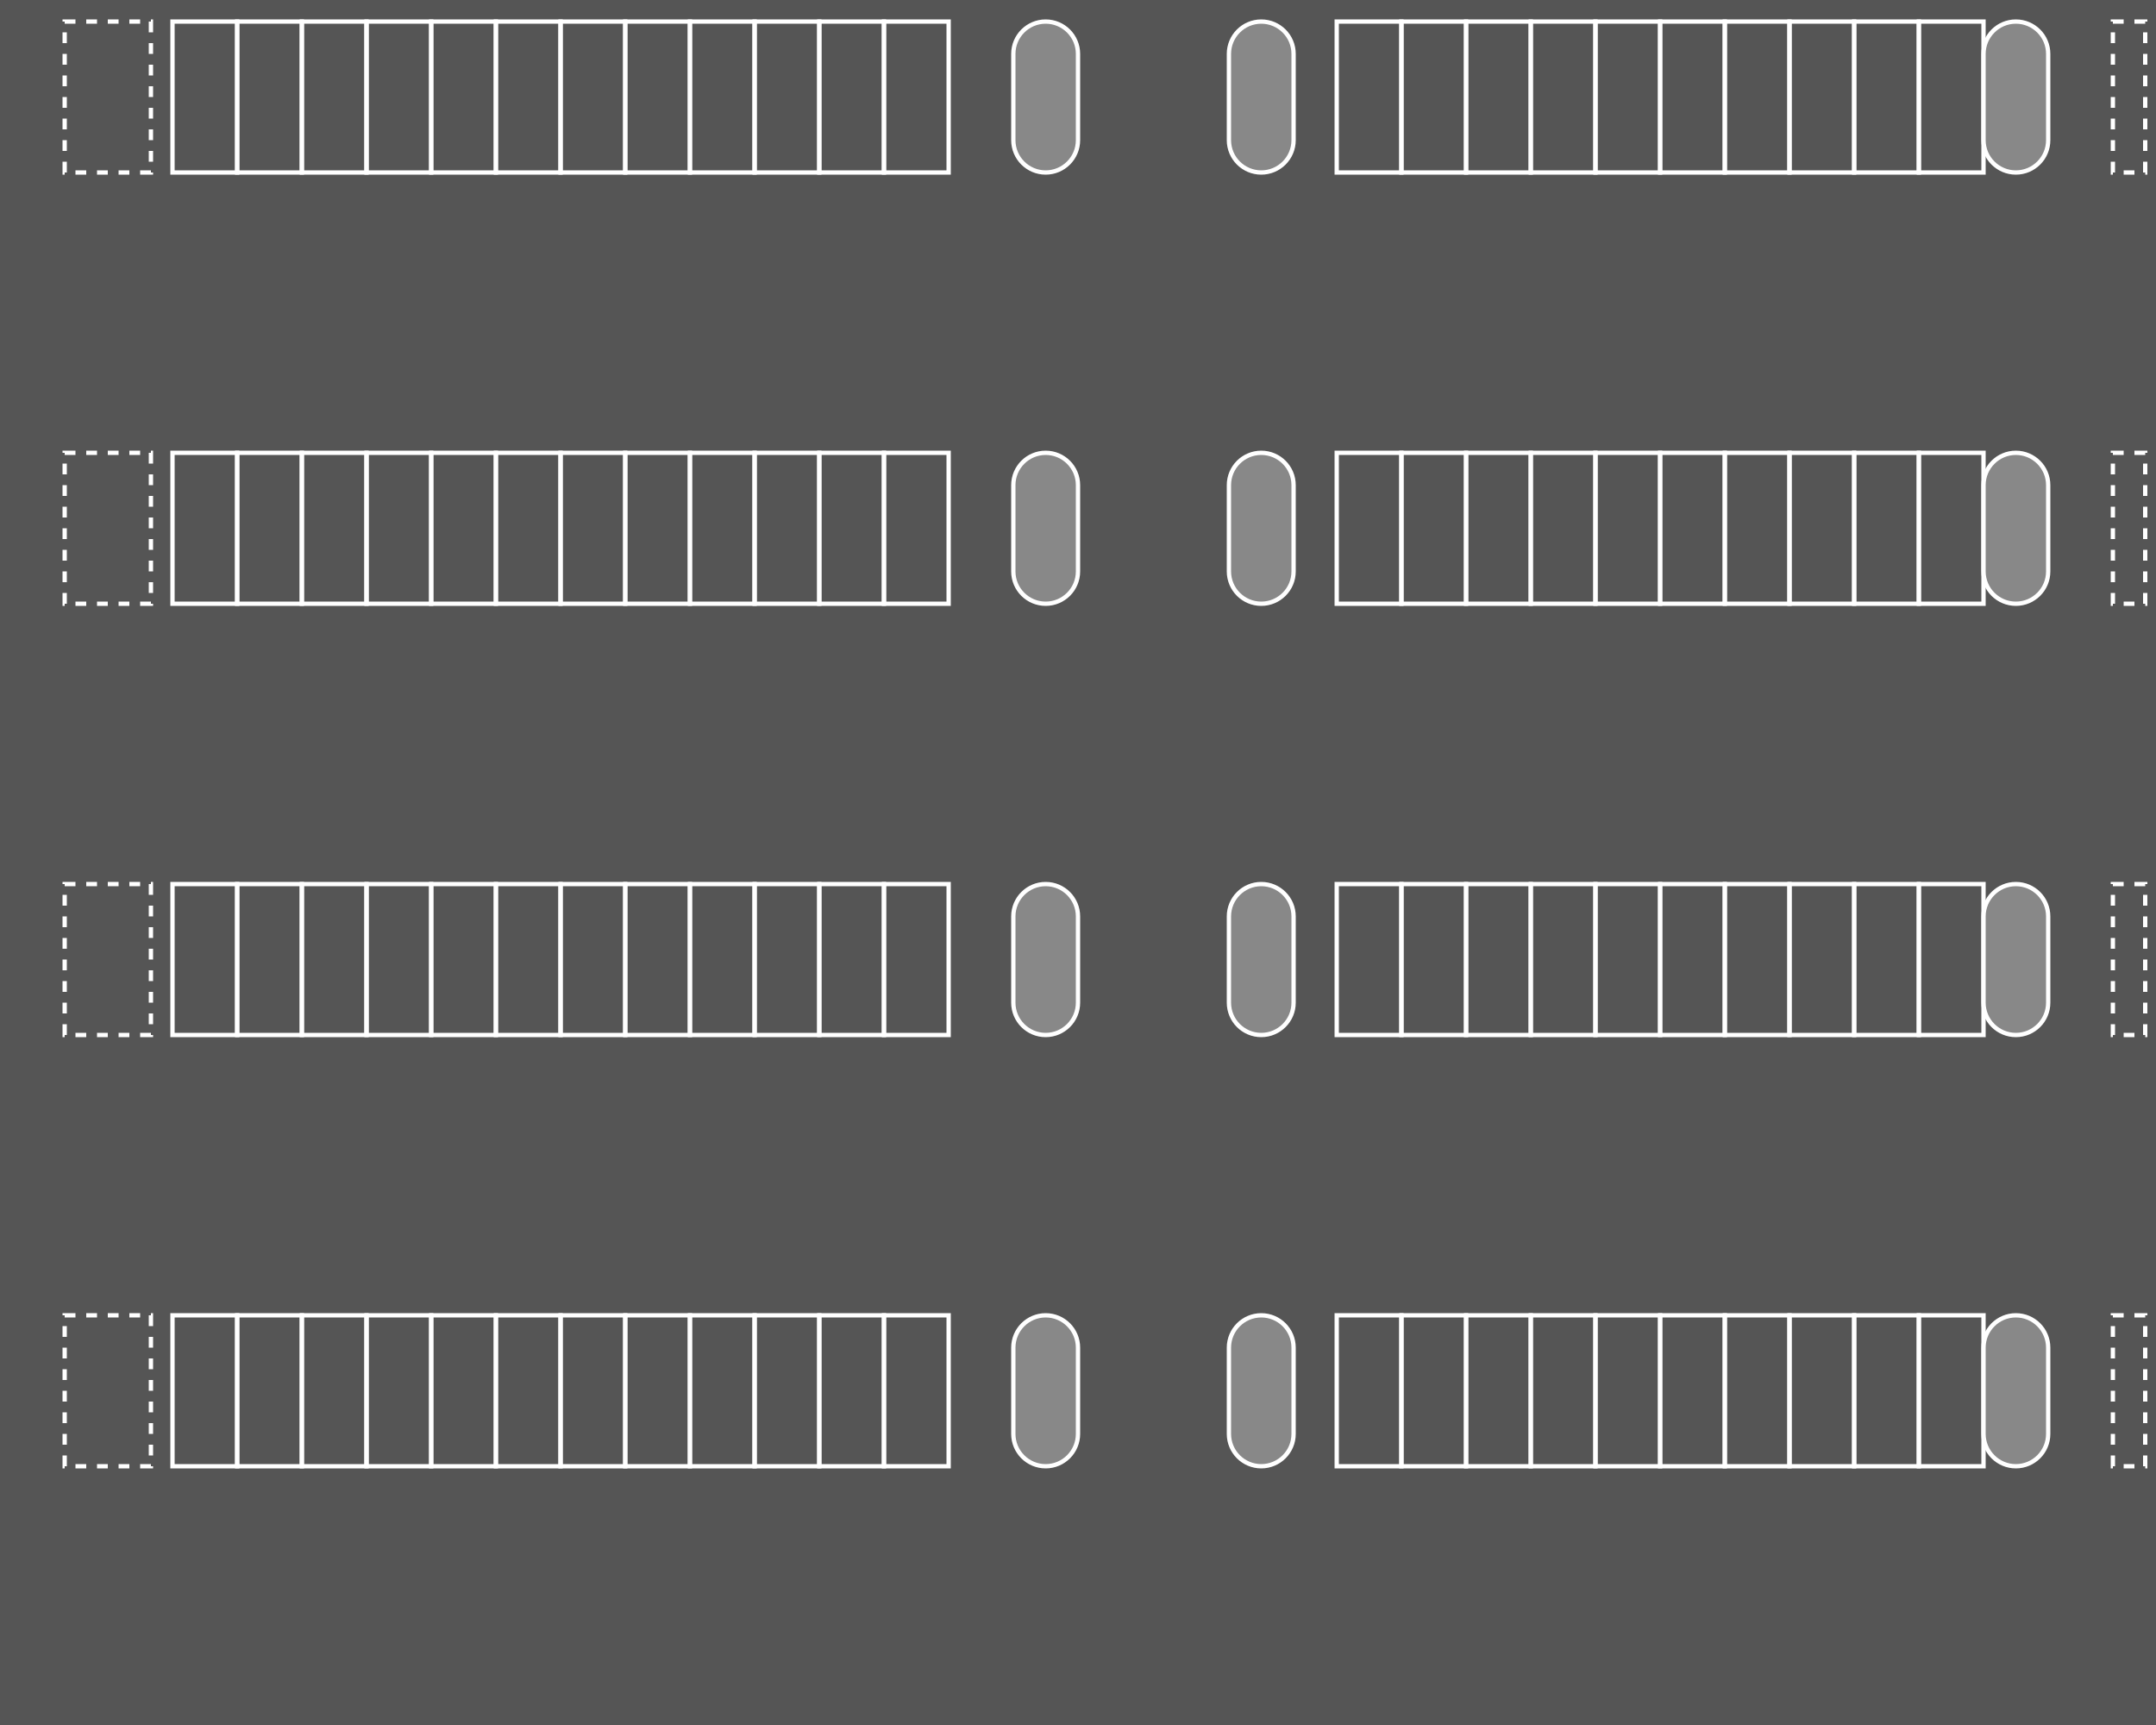
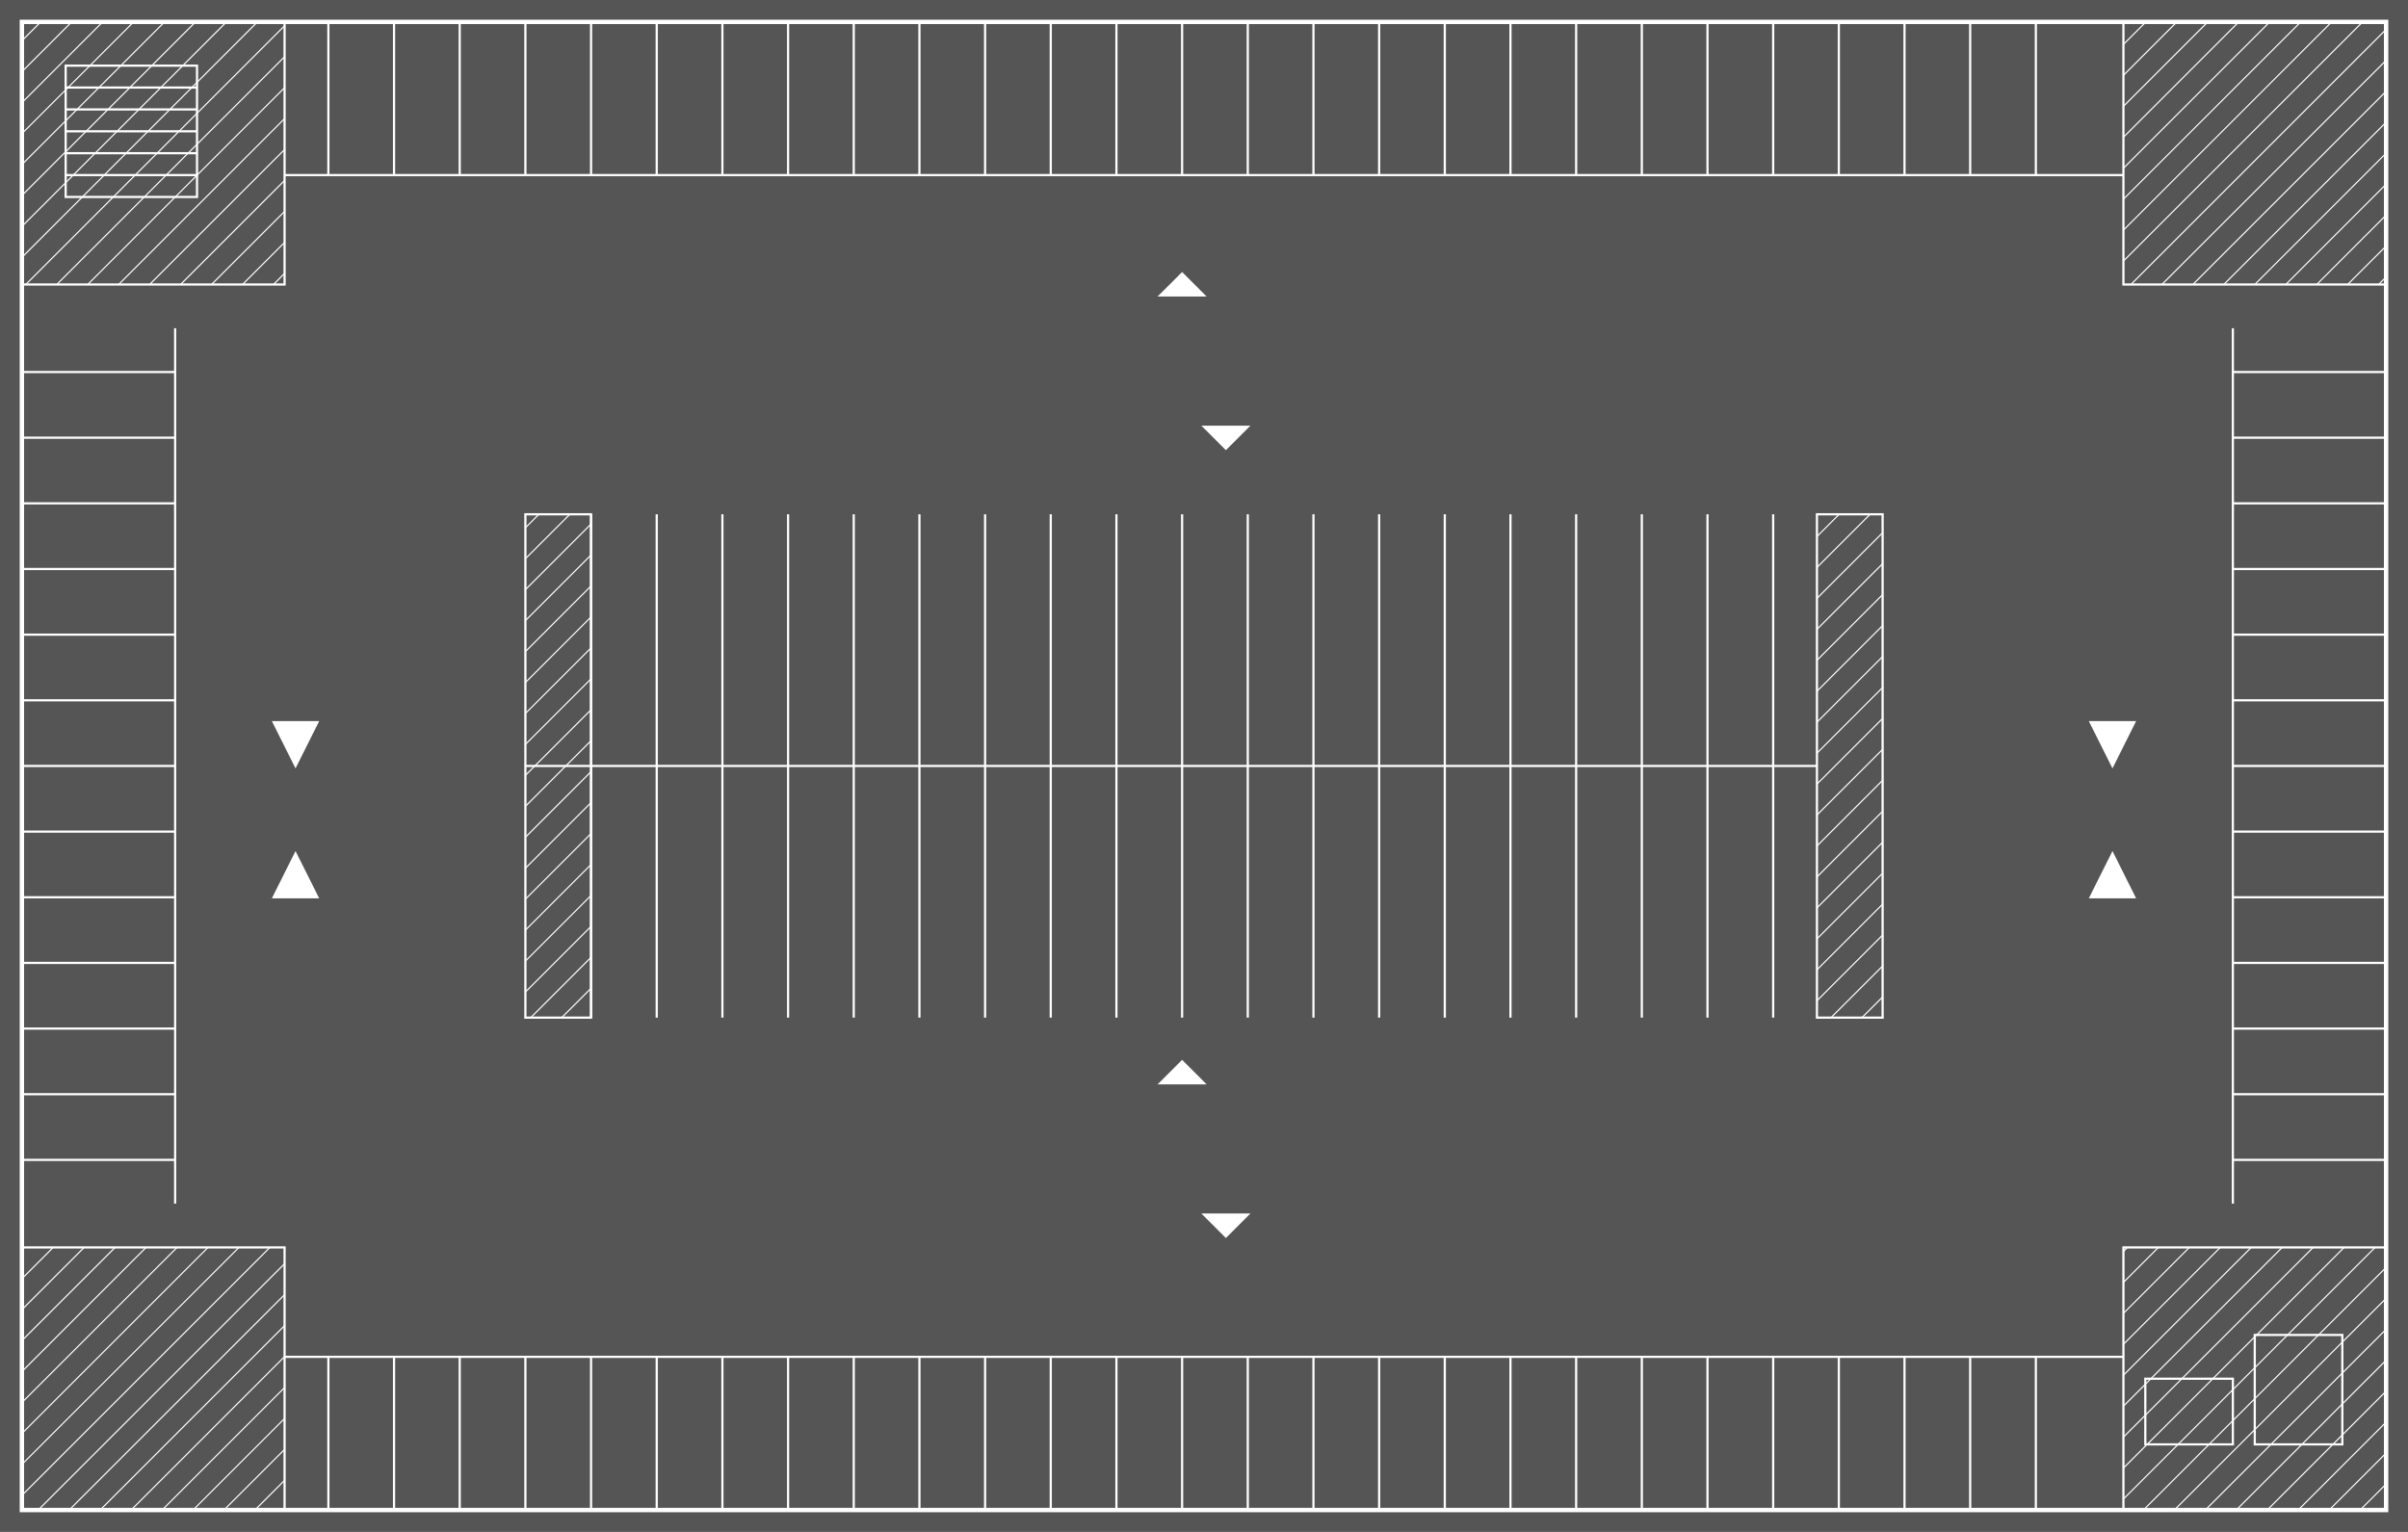
- <svg xmlns="http://www.w3.org/2000/svg" viewBox="0 0 1000 800">
-   <rect width="1000" height="800" fill="#555555" />
-   <rect x="30" y="10" width="40" height="70" fill="none" stroke="white" stroke-width="2" stroke-dasharray="5,5" />
-   <rect x="80" y="10" width="30" height="70" fill="none" stroke="white" stroke-width="2" />
-   <rect x="110" y="10" width="30" height="70" fill="none" stroke="white" stroke-width="2" />
-   <rect x="140" y="10" width="30" height="70" fill="none" stroke="white" stroke-width="2" />
-   <rect x="170" y="10" width="30" height="70" fill="none" stroke="white" stroke-width="2" />
-   <rect x="200" y="10" width="30" height="70" fill="none" stroke="white" stroke-width="2" />
-   <rect x="230" y="10" width="30" height="70" fill="none" stroke="white" stroke-width="2" />
-   <rect x="260" y="10" width="30" height="70" fill="none" stroke="white" stroke-width="2" />
-   <rect x="290" y="10" width="30" height="70" fill="none" stroke="white" stroke-width="2" />
-   <rect x="320" y="10" width="30" height="70" fill="none" stroke="white" stroke-width="2" />
-   <rect x="350" y="10" width="30" height="70" fill="none" stroke="white" stroke-width="2" />
-   <rect x="380" y="10" width="30" height="70" fill="none" stroke="white" stroke-width="2" />
-   <rect x="410" y="10" width="30" height="70" fill="none" stroke="white" stroke-width="2" />
-   <rect x="30" y="210" width="40" height="70" fill="none" stroke="white" stroke-width="2" stroke-dasharray="5,5" />
-   <rect x="80" y="210" width="30" height="70" fill="none" stroke="white" stroke-width="2" />
-   <rect x="110" y="210" width="30" height="70" fill="none" stroke="white" stroke-width="2" />
-   <rect x="140" y="210" width="30" height="70" fill="none" stroke="white" stroke-width="2" />
-   <rect x="170" y="210" width="30" height="70" fill="none" stroke="white" stroke-width="2" />
-   <rect x="200" y="210" width="30" height="70" fill="none" stroke="white" stroke-width="2" />
-   <rect x="230" y="210" width="30" height="70" fill="none" stroke="white" stroke-width="2" />
-   <rect x="260" y="210" width="30" height="70" fill="none" stroke="white" stroke-width="2" />
-   <rect x="290" y="210" width="30" height="70" fill="none" stroke="white" stroke-width="2" />
-   <rect x="320" y="210" width="30" height="70" fill="none" stroke="white" stroke-width="2" />
-   <rect x="350" y="210" width="30" height="70" fill="none" stroke="white" stroke-width="2" />
-   <rect x="380" y="210" width="30" height="70" fill="none" stroke="white" stroke-width="2" />
-   <rect x="410" y="210" width="30" height="70" fill="none" stroke="white" stroke-width="2" />
-   <rect x="30" y="410" width="40" height="70" fill="none" stroke="white" stroke-width="2" stroke-dasharray="5,5" />
-   <rect x="80" y="410" width="30" height="70" fill="none" stroke="white" stroke-width="2" />
-   <rect x="110" y="410" width="30" height="70" fill="none" stroke="white" stroke-width="2" />
-   <rect x="140" y="410" width="30" height="70" fill="none" stroke="white" stroke-width="2" />
-   <rect x="170" y="410" width="30" height="70" fill="none" stroke="white" stroke-width="2" />
-   <rect x="200" y="410" width="30" height="70" fill="none" stroke="white" stroke-width="2" />
-   <rect x="230" y="410" width="30" height="70" fill="none" stroke="white" stroke-width="2" />
-   <rect x="260" y="410" width="30" height="70" fill="none" stroke="white" stroke-width="2" />
-   <rect x="290" y="410" width="30" height="70" fill="none" stroke="white" stroke-width="2" />
-   <rect x="320" y="410" width="30" height="70" fill="none" stroke="white" stroke-width="2" />
-   <rect x="350" y="410" width="30" height="70" fill="none" stroke="white" stroke-width="2" />
-   <rect x="380" y="410" width="30" height="70" fill="none" stroke="white" stroke-width="2" />
-   <rect x="410" y="410" width="30" height="70" fill="none" stroke="white" stroke-width="2" />
-   <rect x="30" y="610" width="40" height="70" fill="none" stroke="white" stroke-width="2" stroke-dasharray="5,5" />
-   <rect x="80" y="610" width="30" height="70" fill="none" stroke="white" stroke-width="2" />
-   <rect x="110" y="610" width="30" height="70" fill="none" stroke="white" stroke-width="2" />
-   <rect x="140" y="610" width="30" height="70" fill="none" stroke="white" stroke-width="2" />
-   <rect x="170" y="610" width="30" height="70" fill="none" stroke="white" stroke-width="2" />
-   <rect x="200" y="610" width="30" height="70" fill="none" stroke="white" stroke-width="2" />
-   <rect x="230" y="610" width="30" height="70" fill="none" stroke="white" stroke-width="2" />
-   <rect x="260" y="610" width="30" height="70" fill="none" stroke="white" stroke-width="2" />
-   <rect x="290" y="610" width="30" height="70" fill="none" stroke="white" stroke-width="2" />
-   <rect x="320" y="610" width="30" height="70" fill="none" stroke="white" stroke-width="2" />
-   <rect x="350" y="610" width="30" height="70" fill="none" stroke="white" stroke-width="2" />
-   <rect x="380" y="610" width="30" height="70" fill="none" stroke="white" stroke-width="2" />
-   <rect x="410" y="610" width="30" height="70" fill="none" stroke="white" stroke-width="2" />
-   <rect x="470" y="10" width="30" height="70" rx="15" fill="#888888" stroke="white" stroke-width="2" />
-   <rect x="470" y="210" width="30" height="70" rx="15" fill="#888888" stroke="white" stroke-width="2" />
-   <rect x="470" y="410" width="30" height="70" rx="15" fill="#888888" stroke="white" stroke-width="2" />
-   <rect x="470" y="610" width="30" height="70" rx="15" fill="#888888" stroke="white" stroke-width="2" />
-   <rect x="570" y="10" width="30" height="70" rx="15" fill="#888888" stroke="white" stroke-width="2" />
-   <rect x="570" y="210" width="30" height="70" rx="15" fill="#888888" stroke="white" stroke-width="2" />
-   <rect x="570" y="410" width="30" height="70" rx="15" fill="#888888" stroke="white" stroke-width="2" />
-   <rect x="570" y="610" width="30" height="70" rx="15" fill="#888888" stroke="white" stroke-width="2" />
-   <rect x="620" y="10" width="30" height="70" fill="none" stroke="white" stroke-width="2" />
-   <rect x="650" y="10" width="30" height="70" fill="none" stroke="white" stroke-width="2" />
-   <rect x="680" y="10" width="30" height="70" fill="none" stroke="white" stroke-width="2" />
-   <rect x="710" y="10" width="30" height="70" fill="none" stroke="white" stroke-width="2" />
-   <rect x="740" y="10" width="30" height="70" fill="none" stroke="white" stroke-width="2" />
-   <rect x="770" y="10" width="30" height="70" fill="none" stroke="white" stroke-width="2" />
-   <rect x="800" y="10" width="30" height="70" fill="none" stroke="white" stroke-width="2" />
-   <rect x="830" y="10" width="30" height="70" fill="none" stroke="white" stroke-width="2" />
-   <rect x="860" y="10" width="30" height="70" fill="none" stroke="white" stroke-width="2" />
-   <rect x="890" y="10" width="30" height="70" fill="none" stroke="white" stroke-width="2" />
-   <rect x="920" y="10" width="30" height="70" rx="15" fill="#888888" stroke="white" stroke-width="2" />
-   <rect x="620" y="210" width="30" height="70" fill="none" stroke="white" stroke-width="2" />
-   <rect x="650" y="210" width="30" height="70" fill="none" stroke="white" stroke-width="2" />
-   <rect x="680" y="210" width="30" height="70" fill="none" stroke="white" stroke-width="2" />
-   <rect x="710" y="210" width="30" height="70" fill="none" stroke="white" stroke-width="2" />
-   <rect x="740" y="210" width="30" height="70" fill="none" stroke="white" stroke-width="2" />
-   <rect x="770" y="210" width="30" height="70" fill="none" stroke="white" stroke-width="2" />
-   <rect x="800" y="210" width="30" height="70" fill="none" stroke="white" stroke-width="2" />
-   <rect x="830" y="210" width="30" height="70" fill="none" stroke="white" stroke-width="2" />
-   <rect x="860" y="210" width="30" height="70" fill="none" stroke="white" stroke-width="2" />
-   <rect x="890" y="210" width="30" height="70" fill="none" stroke="white" stroke-width="2" />
-   <rect x="920" y="210" width="30" height="70" rx="15" fill="#888888" stroke="white" stroke-width="2" />
-   <rect x="620" y="410" width="30" height="70" fill="none" stroke="white" stroke-width="2" />
-   <rect x="650" y="410" width="30" height="70" fill="none" stroke="white" stroke-width="2" />
-   <rect x="680" y="410" width="30" height="70" fill="none" stroke="white" stroke-width="2" />
-   <rect x="710" y="410" width="30" height="70" fill="none" stroke="white" stroke-width="2" />
-   <rect x="740" y="410" width="30" height="70" fill="none" stroke="white" stroke-width="2" />
-   <rect x="770" y="410" width="30" height="70" fill="none" stroke="white" stroke-width="2" />
-   <rect x="800" y="410" width="30" height="70" fill="none" stroke="white" stroke-width="2" />
-   <rect x="830" y="410" width="30" height="70" fill="none" stroke="white" stroke-width="2" />
-   <rect x="860" y="410" width="30" height="70" fill="none" stroke="white" stroke-width="2" />
-   <rect x="890" y="410" width="30" height="70" fill="none" stroke="white" stroke-width="2" />
-   <rect x="920" y="410" width="30" height="70" rx="15" fill="#888888" stroke="white" stroke-width="2" />
-   <rect x="620" y="610" width="30" height="70" fill="none" stroke="white" stroke-width="2" />
-   <rect x="650" y="610" width="30" height="70" fill="none" stroke="white" stroke-width="2" />
-   <rect x="680" y="610" width="30" height="70" fill="none" stroke="white" stroke-width="2" />
-   <rect x="710" y="610" width="30" height="70" fill="none" stroke="white" stroke-width="2" />
-   <rect x="740" y="610" width="30" height="70" fill="none" stroke="white" stroke-width="2" />
-   <rect x="770" y="610" width="30" height="70" fill="none" stroke="white" stroke-width="2" />
-   <rect x="800" y="610" width="30" height="70" fill="none" stroke="white" stroke-width="2" />
-   <rect x="830" y="610" width="30" height="70" fill="none" stroke="white" stroke-width="2" />
-   <rect x="860" y="610" width="30" height="70" fill="none" stroke="white" stroke-width="2" />
-   <rect x="890" y="610" width="30" height="70" fill="none" stroke="white" stroke-width="2" />
-   <rect x="920" y="610" width="30" height="70" rx="15" fill="#888888" stroke="white" stroke-width="2" />
-   <rect x="980" y="10" width="15" height="70" fill="none" stroke="white" stroke-width="2" stroke-dasharray="5,5" />
-   <rect x="980" y="210" width="15" height="70" fill="none" stroke="white" stroke-width="2" stroke-dasharray="5,5" />
-   <rect x="980" y="410" width="15" height="70" fill="none" stroke="white" stroke-width="2" stroke-dasharray="5,5" />
-   <rect x="980" y="610" width="15" height="70" fill="none" stroke="white" stroke-width="2" stroke-dasharray="5,5" />
+ <svg xmlns="http://www.w3.org/2000/svg" viewBox="0 0 1100 700">
+   <rect x="0" y="0" width="1100" height="700" fill="#555" />
+   <rect x="10" y="10" width="1080" height="680" fill="none" stroke="#fff" stroke-width="2" />
+   <pattern id="hatch" patternUnits="userSpaceOnUse" width="10" height="10" patternTransform="rotate(45)">
+     <line x1="0" y1="0" x2="0" y2="10" stroke="#fff" stroke-width="1" />
+   </pattern>
+   <rect x="10" y="10" width="120" height="120" fill="url(#hatch)" stroke="#fff" stroke-width="1" />
+   <rect x="30" y="30" width="60" height="60" fill="none" stroke="#fff" stroke-width="1" />
+   <line x1="30" y1="40" x2="90" y2="40" stroke="#fff" stroke-width="1" />
+   <line x1="30" y1="50" x2="90" y2="50" stroke="#fff" stroke-width="1" />
+   <line x1="30" y1="60" x2="90" y2="60" stroke="#fff" stroke-width="1" />
+   <line x1="30" y1="70" x2="90" y2="70" stroke="#fff" stroke-width="1" />
+   <line x1="30" y1="80" x2="90" y2="80" stroke="#fff" stroke-width="1" />
+   <rect x="970" y="10" width="120" height="120" fill="url(#hatch)" stroke="#fff" stroke-width="1" />
+   <rect x="10" y="570" width="120" height="120" fill="url(#hatch)" stroke="#fff" stroke-width="1" />
+   <rect x="970" y="570" width="120" height="120" fill="url(#hatch)" stroke="#fff" stroke-width="1" />
+   <rect x="1030" y="610" width="40" height="50" fill="none" stroke="#fff" stroke-width="1" />
+   <rect x="980" y="630" width="40" height="30" fill="none" stroke="#fff" stroke-width="1" />
+   <g stroke="#fff" stroke-width="1">
+     <line x1="130" y1="80" x2="970" y2="80" />
+     <line x1="150" y1="10" x2="150" y2="80" />
+     <line x1="180" y1="10" x2="180" y2="80" />
+     <line x1="210" y1="10" x2="210" y2="80" />
+     <line x1="240" y1="10" x2="240" y2="80" />
+     <line x1="270" y1="10" x2="270" y2="80" />
+     <line x1="300" y1="10" x2="300" y2="80" />
+     <line x1="330" y1="10" x2="330" y2="80" />
+     <line x1="360" y1="10" x2="360" y2="80" />
+     <line x1="390" y1="10" x2="390" y2="80" />
+     <line x1="420" y1="10" x2="420" y2="80" />
+     <line x1="450" y1="10" x2="450" y2="80" />
+     <line x1="480" y1="10" x2="480" y2="80" />
+     <line x1="510" y1="10" x2="510" y2="80" />
+     <line x1="540" y1="10" x2="540" y2="80" />
+     <line x1="570" y1="10" x2="570" y2="80" />
+     <line x1="600" y1="10" x2="600" y2="80" />
+     <line x1="630" y1="10" x2="630" y2="80" />
+     <line x1="660" y1="10" x2="660" y2="80" />
+     <line x1="690" y1="10" x2="690" y2="80" />
+     <line x1="720" y1="10" x2="720" y2="80" />
+     <line x1="750" y1="10" x2="750" y2="80" />
+     <line x1="780" y1="10" x2="780" y2="80" />
+     <line x1="810" y1="10" x2="810" y2="80" />
+     <line x1="840" y1="10" x2="840" y2="80" />
+     <line x1="870" y1="10" x2="870" y2="80" />
+     <line x1="900" y1="10" x2="900" y2="80" />
+     <line x1="930" y1="10" x2="930" y2="80" />
+   </g>
+   <rect x="240" y="235" width="30" height="230" fill="url(#hatch)" stroke="#fff" stroke-width="1" />
+   <rect x="830" y="235" width="30" height="230" fill="url(#hatch)" stroke="#fff" stroke-width="1" />
+   <line x1="240" y1="350" x2="830" y2="350" stroke="#fff" stroke-width="1" />
+   <g stroke="#fff" stroke-width="1">
+     <line x1="270" y1="235" x2="270" y2="350" />
+     <line x1="300" y1="235" x2="300" y2="350" />
+     <line x1="330" y1="235" x2="330" y2="350" />
+     <line x1="360" y1="235" x2="360" y2="350" />
+     <line x1="390" y1="235" x2="390" y2="350" />
+     <line x1="420" y1="235" x2="420" y2="350" />
+     <line x1="450" y1="235" x2="450" y2="350" />
+     <line x1="480" y1="235" x2="480" y2="350" />
+     <line x1="510" y1="235" x2="510" y2="350" />
+     <line x1="540" y1="235" x2="540" y2="350" />
+     <line x1="570" y1="235" x2="570" y2="350" />
+     <line x1="600" y1="235" x2="600" y2="350" />
+     <line x1="630" y1="235" x2="630" y2="350" />
+     <line x1="660" y1="235" x2="660" y2="350" />
+     <line x1="690" y1="235" x2="690" y2="350" />
+     <line x1="720" y1="235" x2="720" y2="350" />
+     <line x1="750" y1="235" x2="750" y2="350" />
+     <line x1="780" y1="235" x2="780" y2="350" />
+     <line x1="810" y1="235" x2="810" y2="350" />
+   </g>
+   <g stroke="#fff" stroke-width="1">
+     <line x1="270" y1="350" x2="270" y2="465" />
+     <line x1="300" y1="350" x2="300" y2="465" />
+     <line x1="330" y1="350" x2="330" y2="465" />
+     <line x1="360" y1="350" x2="360" y2="465" />
+     <line x1="390" y1="350" x2="390" y2="465" />
+     <line x1="420" y1="350" x2="420" y2="465" />
+     <line x1="450" y1="350" x2="450" y2="465" />
+     <line x1="480" y1="350" x2="480" y2="465" />
+     <line x1="510" y1="350" x2="510" y2="465" />
+     <line x1="540" y1="350" x2="540" y2="465" />
+     <line x1="570" y1="350" x2="570" y2="465" />
+     <line x1="600" y1="350" x2="600" y2="465" />
+     <line x1="630" y1="350" x2="630" y2="465" />
+     <line x1="660" y1="350" x2="660" y2="465" />
+     <line x1="690" y1="350" x2="690" y2="465" />
+     <line x1="720" y1="350" x2="720" y2="465" />
+     <line x1="750" y1="350" x2="750" y2="465" />
+     <line x1="780" y1="350" x2="780" y2="465" />
+     <line x1="810" y1="350" x2="810" y2="465" />
+   </g>
+   <g stroke="#fff" stroke-width="1">
+     <line x1="130" y1="620" x2="970" y2="620" />
+     <line x1="150" y1="620" x2="150" y2="690" />
+     <line x1="180" y1="620" x2="180" y2="690" />
+     <line x1="210" y1="620" x2="210" y2="690" />
+     <line x1="240" y1="620" x2="240" y2="690" />
+     <line x1="270" y1="620" x2="270" y2="690" />
+     <line x1="300" y1="620" x2="300" y2="690" />
+     <line x1="330" y1="620" x2="330" y2="690" />
+     <line x1="360" y1="620" x2="360" y2="690" />
+     <line x1="390" y1="620" x2="390" y2="690" />
+     <line x1="420" y1="620" x2="420" y2="690" />
+     <line x1="450" y1="620" x2="450" y2="690" />
+     <line x1="480" y1="620" x2="480" y2="690" />
+     <line x1="510" y1="620" x2="510" y2="690" />
+     <line x1="540" y1="620" x2="540" y2="690" />
+     <line x1="570" y1="620" x2="570" y2="690" />
+     <line x1="600" y1="620" x2="600" y2="690" />
+     <line x1="630" y1="620" x2="630" y2="690" />
+     <line x1="660" y1="620" x2="660" y2="690" />
+     <line x1="690" y1="620" x2="690" y2="690" />
+     <line x1="720" y1="620" x2="720" y2="690" />
+     <line x1="750" y1="620" x2="750" y2="690" />
+     <line x1="780" y1="620" x2="780" y2="690" />
+     <line x1="810" y1="620" x2="810" y2="690" />
+     <line x1="840" y1="620" x2="840" y2="690" />
+     <line x1="870" y1="620" x2="870" y2="690" />
+     <line x1="900" y1="620" x2="900" y2="690" />
+     <line x1="930" y1="620" x2="930" y2="690" />
+   </g>
+   <g stroke="#fff" stroke-width="1">
+     <line x1="80" y1="150" x2="80" y2="550" />
+     <line x1="10" y1="170" x2="80" y2="170" />
+     <line x1="10" y1="200" x2="80" y2="200" />
+     <line x1="10" y1="230" x2="80" y2="230" />
+     <line x1="10" y1="260" x2="80" y2="260" />
+     <line x1="10" y1="290" x2="80" y2="290" />
+     <line x1="10" y1="320" x2="80" y2="320" />
+     <line x1="10" y1="350" x2="80" y2="350" />
+     <line x1="10" y1="380" x2="80" y2="380" />
+     <line x1="10" y1="410" x2="80" y2="410" />
+     <line x1="10" y1="440" x2="80" y2="440" />
+     <line x1="10" y1="470" x2="80" y2="470" />
+     <line x1="10" y1="500" x2="80" y2="500" />
+     <line x1="10" y1="530" x2="80" y2="530" />
+   </g>
+   <g stroke="#fff" stroke-width="1">
+     <line x1="1020" y1="150" x2="1020" y2="550" />
+     <line x1="1020" y1="170" x2="1090" y2="170" />
+     <line x1="1020" y1="200" x2="1090" y2="200" />
+     <line x1="1020" y1="230" x2="1090" y2="230" />
+     <line x1="1020" y1="260" x2="1090" y2="260" />
+     <line x1="1020" y1="290" x2="1090" y2="290" />
+     <line x1="1020" y1="320" x2="1090" y2="320" />
+     <line x1="1020" y1="350" x2="1090" y2="350" />
+     <line x1="1020" y1="380" x2="1090" y2="380" />
+     <line x1="1020" y1="410" x2="1090" y2="410" />
+     <line x1="1020" y1="440" x2="1090" y2="440" />
+     <line x1="1020" y1="470" x2="1090" y2="470" />
+     <line x1="1020" y1="500" x2="1090" y2="500" />
+     <line x1="1020" y1="530" x2="1090" y2="530" />
+   </g>
+   <g stroke="#fff" fill="none">
+     <path d="M550,135 L530,135 L540,125 Z" stroke-width="1" fill="#fff" />
+     <path d="M550,195 L570,195 L560,205 Z" stroke-width="1" fill="#fff" />
+     <path d="M550,495 L530,495 L540,485 Z" stroke-width="1" fill="#fff" />
+     <path d="M550,555 L570,555 L560,565 Z" stroke-width="1" fill="#fff" />
+     <path d="M135,350 L125,330 L145,330 Z" stroke-width="1" fill="#fff" />
+     <path d="M135,390 L125,410 L145,410 Z" stroke-width="1" fill="#fff" />
+     <path d="M965,350 L955,330 L975,330 Z" stroke-width="1" fill="#fff" />
+     <path d="M965,390 L955,410 L975,410 Z" stroke-width="1" fill="#fff" />
+   </g>
</svg>
